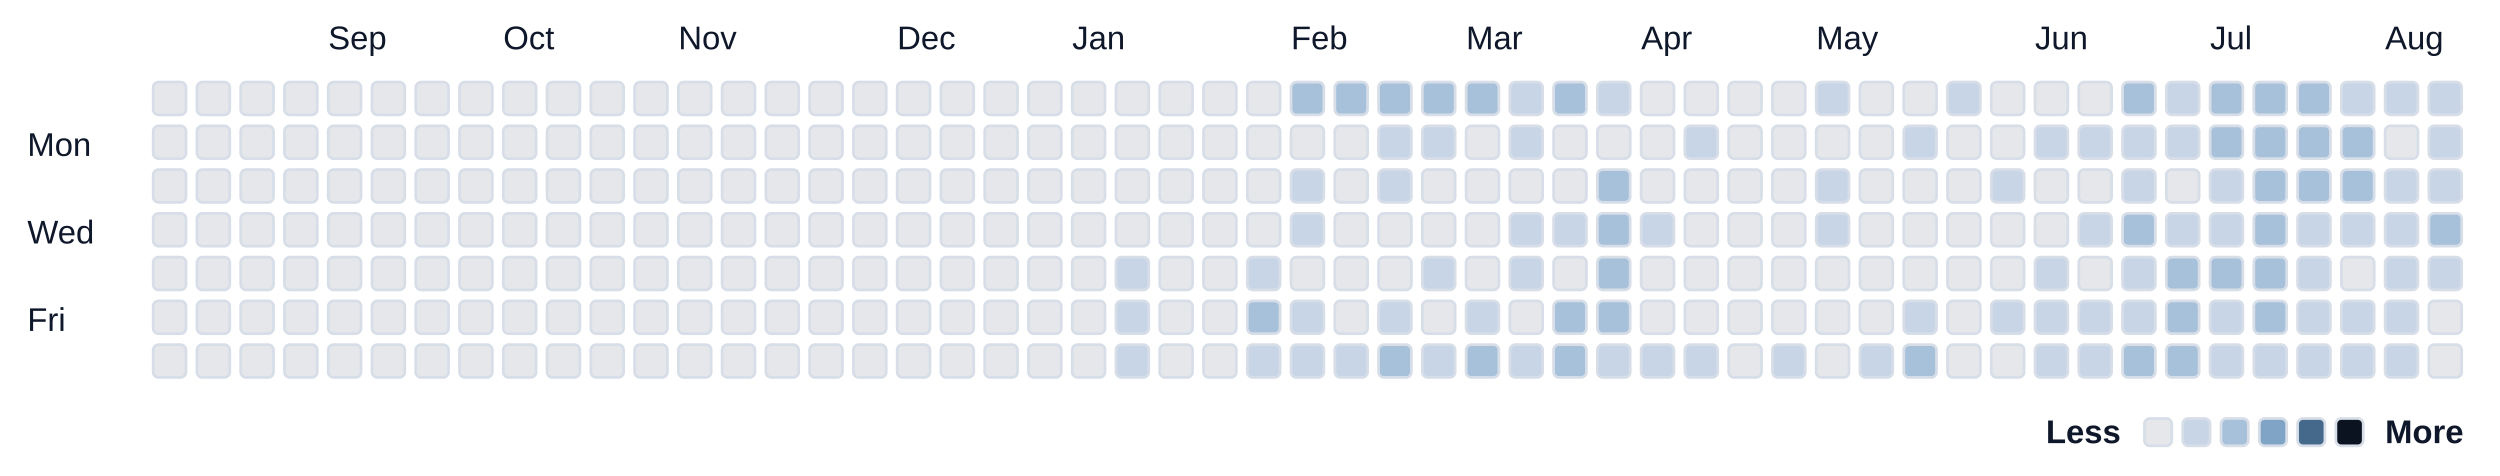
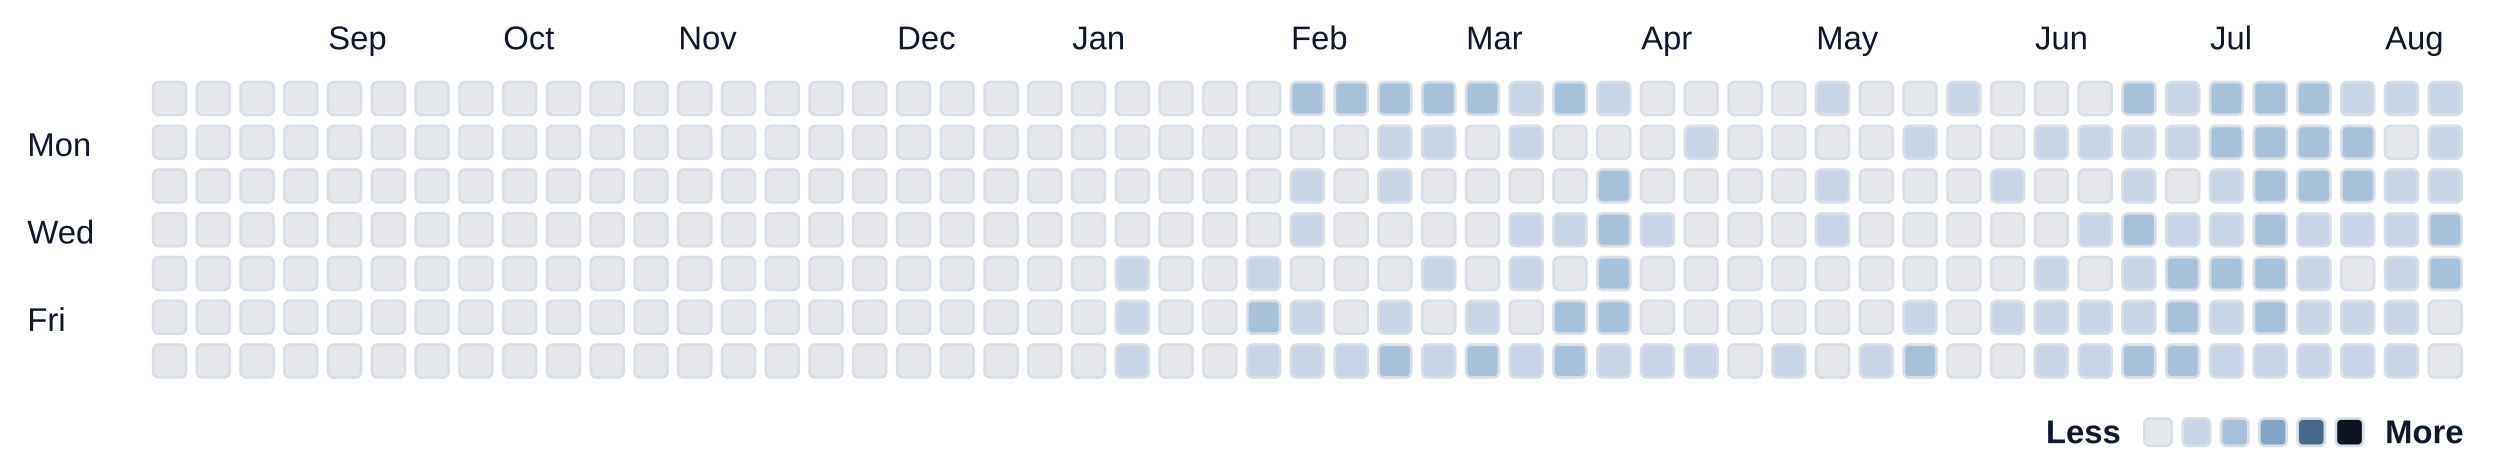
<svg xmlns="http://www.w3.org/2000/svg" baseProfile="tiny" height="174" version="1.2" width="914">
  <defs />
  <text fill="#0F172A" font-family="Segoe UI, Arial, sans-serif" font-size="12px" x="120" y="18">Sep</text>
  <text fill="#0F172A" font-family="Segoe UI, Arial, sans-serif" font-size="12px" x="184" y="18">Oct</text>
  <text fill="#0F172A" font-family="Segoe UI, Arial, sans-serif" font-size="12px" x="248" y="18">Nov</text>
  <text fill="#0F172A" font-family="Segoe UI, Arial, sans-serif" font-size="12px" x="328" y="18">Dec</text>
  <text fill="#0F172A" font-family="Segoe UI, Arial, sans-serif" font-size="12px" x="392" y="18">Jan</text>
  <text fill="#0F172A" font-family="Segoe UI, Arial, sans-serif" font-size="12px" x="472" y="18">Feb</text>
  <text fill="#0F172A" font-family="Segoe UI, Arial, sans-serif" font-size="12px" x="536" y="18">Mar</text>
  <text fill="#0F172A" font-family="Segoe UI, Arial, sans-serif" font-size="12px" x="600" y="18">Apr</text>
  <text fill="#0F172A" font-family="Segoe UI, Arial, sans-serif" font-size="12px" x="664" y="18">May</text>
  <text fill="#0F172A" font-family="Segoe UI, Arial, sans-serif" font-size="12px" x="744" y="18">Jun</text>
  <text fill="#0F172A" font-family="Segoe UI, Arial, sans-serif" font-size="12px" x="808" y="18">Jul</text>
  <text fill="#0F172A" font-family="Segoe UI, Arial, sans-serif" font-size="12px" x="872" y="18">Aug</text>
  <text fill="#0F172A" font-family="Segoe UI, Arial, sans-serif" font-size="12px" x="10" y="57">Mon</text>
  <text fill="#0F172A" font-family="Segoe UI, Arial, sans-serif" font-size="12px" x="10" y="89">Wed</text>
  <text fill="#0F172A" font-family="Segoe UI, Arial, sans-serif" font-size="12px" x="10" y="121">Fri</text>
  <rect fill="#E5E7EB" height="12" rx="2" ry="2" stroke="#D7DEE8" stroke-width="1" width="12" x="56" y="30" />
  <rect fill="#E5E7EB" height="12" rx="2" ry="2" stroke="#D7DEE8" stroke-width="1" width="12" x="56" y="46" />
  <rect fill="#E5E7EB" height="12" rx="2" ry="2" stroke="#D7DEE8" stroke-width="1" width="12" x="56" y="62" />
  <rect fill="#E5E7EB" height="12" rx="2" ry="2" stroke="#D7DEE8" stroke-width="1" width="12" x="56" y="78" />
  <rect fill="#E5E7EB" height="12" rx="2" ry="2" stroke="#D7DEE8" stroke-width="1" width="12" x="56" y="94" />
  <rect fill="#E5E7EB" height="12" rx="2" ry="2" stroke="#D7DEE8" stroke-width="1" width="12" x="56" y="110" />
  <rect fill="#E5E7EB" height="12" rx="2" ry="2" stroke="#D7DEE8" stroke-width="1" width="12" x="56" y="126" />
  <rect fill="#E5E7EB" height="12" rx="2" ry="2" stroke="#D7DEE8" stroke-width="1" width="12" x="72" y="30" />
  <rect fill="#E5E7EB" height="12" rx="2" ry="2" stroke="#D7DEE8" stroke-width="1" width="12" x="72" y="46" />
  <rect fill="#E5E7EB" height="12" rx="2" ry="2" stroke="#D7DEE8" stroke-width="1" width="12" x="72" y="62" />
  <rect fill="#E5E7EB" height="12" rx="2" ry="2" stroke="#D7DEE8" stroke-width="1" width="12" x="72" y="78" />
  <rect fill="#E5E7EB" height="12" rx="2" ry="2" stroke="#D7DEE8" stroke-width="1" width="12" x="72" y="94" />
  <rect fill="#E5E7EB" height="12" rx="2" ry="2" stroke="#D7DEE8" stroke-width="1" width="12" x="72" y="110" />
  <rect fill="#E5E7EB" height="12" rx="2" ry="2" stroke="#D7DEE8" stroke-width="1" width="12" x="72" y="126" />
  <rect fill="#E5E7EB" height="12" rx="2" ry="2" stroke="#D7DEE8" stroke-width="1" width="12" x="88" y="30" />
  <rect fill="#E5E7EB" height="12" rx="2" ry="2" stroke="#D7DEE8" stroke-width="1" width="12" x="88" y="46" />
  <rect fill="#E5E7EB" height="12" rx="2" ry="2" stroke="#D7DEE8" stroke-width="1" width="12" x="88" y="62" />
  <rect fill="#E5E7EB" height="12" rx="2" ry="2" stroke="#D7DEE8" stroke-width="1" width="12" x="88" y="78" />
  <rect fill="#E5E7EB" height="12" rx="2" ry="2" stroke="#D7DEE8" stroke-width="1" width="12" x="88" y="94" />
  <rect fill="#E5E7EB" height="12" rx="2" ry="2" stroke="#D7DEE8" stroke-width="1" width="12" x="88" y="110" />
  <rect fill="#E5E7EB" height="12" rx="2" ry="2" stroke="#D7DEE8" stroke-width="1" width="12" x="88" y="126" />
  <rect fill="#E5E7EB" height="12" rx="2" ry="2" stroke="#D7DEE8" stroke-width="1" width="12" x="104" y="30" />
  <rect fill="#E5E7EB" height="12" rx="2" ry="2" stroke="#D7DEE8" stroke-width="1" width="12" x="104" y="46" />
  <rect fill="#E5E7EB" height="12" rx="2" ry="2" stroke="#D7DEE8" stroke-width="1" width="12" x="104" y="62" />
  <rect fill="#E5E7EB" height="12" rx="2" ry="2" stroke="#D7DEE8" stroke-width="1" width="12" x="104" y="78" />
  <rect fill="#E5E7EB" height="12" rx="2" ry="2" stroke="#D7DEE8" stroke-width="1" width="12" x="104" y="94" />
  <rect fill="#E5E7EB" height="12" rx="2" ry="2" stroke="#D7DEE8" stroke-width="1" width="12" x="104" y="110" />
  <rect fill="#E5E7EB" height="12" rx="2" ry="2" stroke="#D7DEE8" stroke-width="1" width="12" x="104" y="126" />
  <rect fill="#E5E7EB" height="12" rx="2" ry="2" stroke="#D7DEE8" stroke-width="1" width="12" x="120" y="30" />
  <rect fill="#E5E7EB" height="12" rx="2" ry="2" stroke="#D7DEE8" stroke-width="1" width="12" x="120" y="46" />
  <rect fill="#E5E7EB" height="12" rx="2" ry="2" stroke="#D7DEE8" stroke-width="1" width="12" x="120" y="62" />
  <rect fill="#E5E7EB" height="12" rx="2" ry="2" stroke="#D7DEE8" stroke-width="1" width="12" x="120" y="78" />
  <rect fill="#E5E7EB" height="12" rx="2" ry="2" stroke="#D7DEE8" stroke-width="1" width="12" x="120" y="94" />
  <rect fill="#E5E7EB" height="12" rx="2" ry="2" stroke="#D7DEE8" stroke-width="1" width="12" x="120" y="110" />
  <rect fill="#E5E7EB" height="12" rx="2" ry="2" stroke="#D7DEE8" stroke-width="1" width="12" x="120" y="126" />
  <rect fill="#E5E7EB" height="12" rx="2" ry="2" stroke="#D7DEE8" stroke-width="1" width="12" x="136" y="30" />
  <rect fill="#E5E7EB" height="12" rx="2" ry="2" stroke="#D7DEE8" stroke-width="1" width="12" x="136" y="46" />
  <rect fill="#E5E7EB" height="12" rx="2" ry="2" stroke="#D7DEE8" stroke-width="1" width="12" x="136" y="62" />
  <rect fill="#E5E7EB" height="12" rx="2" ry="2" stroke="#D7DEE8" stroke-width="1" width="12" x="136" y="78" />
  <rect fill="#E5E7EB" height="12" rx="2" ry="2" stroke="#D7DEE8" stroke-width="1" width="12" x="136" y="94" />
  <rect fill="#E5E7EB" height="12" rx="2" ry="2" stroke="#D7DEE8" stroke-width="1" width="12" x="136" y="110" />
  <rect fill="#E5E7EB" height="12" rx="2" ry="2" stroke="#D7DEE8" stroke-width="1" width="12" x="136" y="126" />
  <rect fill="#E5E7EB" height="12" rx="2" ry="2" stroke="#D7DEE8" stroke-width="1" width="12" x="152" y="30" />
  <rect fill="#E5E7EB" height="12" rx="2" ry="2" stroke="#D7DEE8" stroke-width="1" width="12" x="152" y="46" />
  <rect fill="#E5E7EB" height="12" rx="2" ry="2" stroke="#D7DEE8" stroke-width="1" width="12" x="152" y="62" />
  <rect fill="#E5E7EB" height="12" rx="2" ry="2" stroke="#D7DEE8" stroke-width="1" width="12" x="152" y="78" />
  <rect fill="#E5E7EB" height="12" rx="2" ry="2" stroke="#D7DEE8" stroke-width="1" width="12" x="152" y="94" />
  <rect fill="#E5E7EB" height="12" rx="2" ry="2" stroke="#D7DEE8" stroke-width="1" width="12" x="152" y="110" />
  <rect fill="#E5E7EB" height="12" rx="2" ry="2" stroke="#D7DEE8" stroke-width="1" width="12" x="152" y="126" />
  <rect fill="#E5E7EB" height="12" rx="2" ry="2" stroke="#D7DEE8" stroke-width="1" width="12" x="168" y="30" />
  <rect fill="#E5E7EB" height="12" rx="2" ry="2" stroke="#D7DEE8" stroke-width="1" width="12" x="168" y="46" />
  <rect fill="#E5E7EB" height="12" rx="2" ry="2" stroke="#D7DEE8" stroke-width="1" width="12" x="168" y="62" />
  <rect fill="#E5E7EB" height="12" rx="2" ry="2" stroke="#D7DEE8" stroke-width="1" width="12" x="168" y="78" />
  <rect fill="#E5E7EB" height="12" rx="2" ry="2" stroke="#D7DEE8" stroke-width="1" width="12" x="168" y="94" />
  <rect fill="#E5E7EB" height="12" rx="2" ry="2" stroke="#D7DEE8" stroke-width="1" width="12" x="168" y="110" />
  <rect fill="#E5E7EB" height="12" rx="2" ry="2" stroke="#D7DEE8" stroke-width="1" width="12" x="168" y="126" />
  <rect fill="#E5E7EB" height="12" rx="2" ry="2" stroke="#D7DEE8" stroke-width="1" width="12" x="184" y="30" />
  <rect fill="#E5E7EB" height="12" rx="2" ry="2" stroke="#D7DEE8" stroke-width="1" width="12" x="184" y="46" />
  <rect fill="#E5E7EB" height="12" rx="2" ry="2" stroke="#D7DEE8" stroke-width="1" width="12" x="184" y="62" />
  <rect fill="#E5E7EB" height="12" rx="2" ry="2" stroke="#D7DEE8" stroke-width="1" width="12" x="184" y="78" />
  <rect fill="#E5E7EB" height="12" rx="2" ry="2" stroke="#D7DEE8" stroke-width="1" width="12" x="184" y="94" />
  <rect fill="#E5E7EB" height="12" rx="2" ry="2" stroke="#D7DEE8" stroke-width="1" width="12" x="184" y="110" />
  <rect fill="#E5E7EB" height="12" rx="2" ry="2" stroke="#D7DEE8" stroke-width="1" width="12" x="184" y="126" />
  <rect fill="#E5E7EB" height="12" rx="2" ry="2" stroke="#D7DEE8" stroke-width="1" width="12" x="200" y="30" />
  <rect fill="#E5E7EB" height="12" rx="2" ry="2" stroke="#D7DEE8" stroke-width="1" width="12" x="200" y="46" />
  <rect fill="#E5E7EB" height="12" rx="2" ry="2" stroke="#D7DEE8" stroke-width="1" width="12" x="200" y="62" />
  <rect fill="#E5E7EB" height="12" rx="2" ry="2" stroke="#D7DEE8" stroke-width="1" width="12" x="200" y="78" />
  <rect fill="#E5E7EB" height="12" rx="2" ry="2" stroke="#D7DEE8" stroke-width="1" width="12" x="200" y="94" />
  <rect fill="#E5E7EB" height="12" rx="2" ry="2" stroke="#D7DEE8" stroke-width="1" width="12" x="200" y="110" />
  <rect fill="#E5E7EB" height="12" rx="2" ry="2" stroke="#D7DEE8" stroke-width="1" width="12" x="200" y="126" />
  <rect fill="#E5E7EB" height="12" rx="2" ry="2" stroke="#D7DEE8" stroke-width="1" width="12" x="216" y="30" />
  <rect fill="#E5E7EB" height="12" rx="2" ry="2" stroke="#D7DEE8" stroke-width="1" width="12" x="216" y="46" />
  <rect fill="#E5E7EB" height="12" rx="2" ry="2" stroke="#D7DEE8" stroke-width="1" width="12" x="216" y="62" />
  <rect fill="#E5E7EB" height="12" rx="2" ry="2" stroke="#D7DEE8" stroke-width="1" width="12" x="216" y="78" />
  <rect fill="#E5E7EB" height="12" rx="2" ry="2" stroke="#D7DEE8" stroke-width="1" width="12" x="216" y="94" />
  <rect fill="#E5E7EB" height="12" rx="2" ry="2" stroke="#D7DEE8" stroke-width="1" width="12" x="216" y="110" />
  <rect fill="#E5E7EB" height="12" rx="2" ry="2" stroke="#D7DEE8" stroke-width="1" width="12" x="216" y="126" />
  <rect fill="#E5E7EB" height="12" rx="2" ry="2" stroke="#D7DEE8" stroke-width="1" width="12" x="232" y="30" />
  <rect fill="#E5E7EB" height="12" rx="2" ry="2" stroke="#D7DEE8" stroke-width="1" width="12" x="232" y="46" />
  <rect fill="#E5E7EB" height="12" rx="2" ry="2" stroke="#D7DEE8" stroke-width="1" width="12" x="232" y="62" />
  <rect fill="#E5E7EB" height="12" rx="2" ry="2" stroke="#D7DEE8" stroke-width="1" width="12" x="232" y="78" />
  <rect fill="#E5E7EB" height="12" rx="2" ry="2" stroke="#D7DEE8" stroke-width="1" width="12" x="232" y="94" />
  <rect fill="#E5E7EB" height="12" rx="2" ry="2" stroke="#D7DEE8" stroke-width="1" width="12" x="232" y="110" />
  <rect fill="#E5E7EB" height="12" rx="2" ry="2" stroke="#D7DEE8" stroke-width="1" width="12" x="232" y="126" />
  <rect fill="#E5E7EB" height="12" rx="2" ry="2" stroke="#D7DEE8" stroke-width="1" width="12" x="248" y="30" />
  <rect fill="#E5E7EB" height="12" rx="2" ry="2" stroke="#D7DEE8" stroke-width="1" width="12" x="248" y="46" />
  <rect fill="#E5E7EB" height="12" rx="2" ry="2" stroke="#D7DEE8" stroke-width="1" width="12" x="248" y="62" />
  <rect fill="#E5E7EB" height="12" rx="2" ry="2" stroke="#D7DEE8" stroke-width="1" width="12" x="248" y="78" />
  <rect fill="#E5E7EB" height="12" rx="2" ry="2" stroke="#D7DEE8" stroke-width="1" width="12" x="248" y="94" />
  <rect fill="#E5E7EB" height="12" rx="2" ry="2" stroke="#D7DEE8" stroke-width="1" width="12" x="248" y="110" />
  <rect fill="#E5E7EB" height="12" rx="2" ry="2" stroke="#D7DEE8" stroke-width="1" width="12" x="248" y="126" />
  <rect fill="#E5E7EB" height="12" rx="2" ry="2" stroke="#D7DEE8" stroke-width="1" width="12" x="264" y="30" />
  <rect fill="#E5E7EB" height="12" rx="2" ry="2" stroke="#D7DEE8" stroke-width="1" width="12" x="264" y="46" />
  <rect fill="#E5E7EB" height="12" rx="2" ry="2" stroke="#D7DEE8" stroke-width="1" width="12" x="264" y="62" />
  <rect fill="#E5E7EB" height="12" rx="2" ry="2" stroke="#D7DEE8" stroke-width="1" width="12" x="264" y="78" />
  <rect fill="#E5E7EB" height="12" rx="2" ry="2" stroke="#D7DEE8" stroke-width="1" width="12" x="264" y="94" />
  <rect fill="#E5E7EB" height="12" rx="2" ry="2" stroke="#D7DEE8" stroke-width="1" width="12" x="264" y="110" />
  <rect fill="#E5E7EB" height="12" rx="2" ry="2" stroke="#D7DEE8" stroke-width="1" width="12" x="264" y="126" />
  <rect fill="#E5E7EB" height="12" rx="2" ry="2" stroke="#D7DEE8" stroke-width="1" width="12" x="280" y="30" />
  <rect fill="#E5E7EB" height="12" rx="2" ry="2" stroke="#D7DEE8" stroke-width="1" width="12" x="280" y="46" />
  <rect fill="#E5E7EB" height="12" rx="2" ry="2" stroke="#D7DEE8" stroke-width="1" width="12" x="280" y="62" />
  <rect fill="#E5E7EB" height="12" rx="2" ry="2" stroke="#D7DEE8" stroke-width="1" width="12" x="280" y="78" />
  <rect fill="#E5E7EB" height="12" rx="2" ry="2" stroke="#D7DEE8" stroke-width="1" width="12" x="280" y="94" />
  <rect fill="#E5E7EB" height="12" rx="2" ry="2" stroke="#D7DEE8" stroke-width="1" width="12" x="280" y="110" />
  <rect fill="#E5E7EB" height="12" rx="2" ry="2" stroke="#D7DEE8" stroke-width="1" width="12" x="280" y="126" />
  <rect fill="#E5E7EB" height="12" rx="2" ry="2" stroke="#D7DEE8" stroke-width="1" width="12" x="296" y="30" />
  <rect fill="#E5E7EB" height="12" rx="2" ry="2" stroke="#D7DEE8" stroke-width="1" width="12" x="296" y="46" />
  <rect fill="#E5E7EB" height="12" rx="2" ry="2" stroke="#D7DEE8" stroke-width="1" width="12" x="296" y="62" />
  <rect fill="#E5E7EB" height="12" rx="2" ry="2" stroke="#D7DEE8" stroke-width="1" width="12" x="296" y="78" />
  <rect fill="#E5E7EB" height="12" rx="2" ry="2" stroke="#D7DEE8" stroke-width="1" width="12" x="296" y="94" />
  <rect fill="#E5E7EB" height="12" rx="2" ry="2" stroke="#D7DEE8" stroke-width="1" width="12" x="296" y="110" />
  <rect fill="#E5E7EB" height="12" rx="2" ry="2" stroke="#D7DEE8" stroke-width="1" width="12" x="296" y="126" />
  <rect fill="#E5E7EB" height="12" rx="2" ry="2" stroke="#D7DEE8" stroke-width="1" width="12" x="312" y="30" />
  <rect fill="#E5E7EB" height="12" rx="2" ry="2" stroke="#D7DEE8" stroke-width="1" width="12" x="312" y="46" />
  <rect fill="#E5E7EB" height="12" rx="2" ry="2" stroke="#D7DEE8" stroke-width="1" width="12" x="312" y="62" />
  <rect fill="#E5E7EB" height="12" rx="2" ry="2" stroke="#D7DEE8" stroke-width="1" width="12" x="312" y="78" />
  <rect fill="#E5E7EB" height="12" rx="2" ry="2" stroke="#D7DEE8" stroke-width="1" width="12" x="312" y="94" />
  <rect fill="#E5E7EB" height="12" rx="2" ry="2" stroke="#D7DEE8" stroke-width="1" width="12" x="312" y="110" />
  <rect fill="#E5E7EB" height="12" rx="2" ry="2" stroke="#D7DEE8" stroke-width="1" width="12" x="312" y="126" />
  <rect fill="#E5E7EB" height="12" rx="2" ry="2" stroke="#D7DEE8" stroke-width="1" width="12" x="328" y="30" />
  <rect fill="#E5E7EB" height="12" rx="2" ry="2" stroke="#D7DEE8" stroke-width="1" width="12" x="328" y="46" />
  <rect fill="#E5E7EB" height="12" rx="2" ry="2" stroke="#D7DEE8" stroke-width="1" width="12" x="328" y="62" />
  <rect fill="#E5E7EB" height="12" rx="2" ry="2" stroke="#D7DEE8" stroke-width="1" width="12" x="328" y="78" />
  <rect fill="#E5E7EB" height="12" rx="2" ry="2" stroke="#D7DEE8" stroke-width="1" width="12" x="328" y="94" />
  <rect fill="#E5E7EB" height="12" rx="2" ry="2" stroke="#D7DEE8" stroke-width="1" width="12" x="328" y="110" />
  <rect fill="#E5E7EB" height="12" rx="2" ry="2" stroke="#D7DEE8" stroke-width="1" width="12" x="328" y="126" />
  <rect fill="#E5E7EB" height="12" rx="2" ry="2" stroke="#D7DEE8" stroke-width="1" width="12" x="344" y="30" />
  <rect fill="#E5E7EB" height="12" rx="2" ry="2" stroke="#D7DEE8" stroke-width="1" width="12" x="344" y="46" />
  <rect fill="#E5E7EB" height="12" rx="2" ry="2" stroke="#D7DEE8" stroke-width="1" width="12" x="344" y="62" />
  <rect fill="#E5E7EB" height="12" rx="2" ry="2" stroke="#D7DEE8" stroke-width="1" width="12" x="344" y="78" />
  <rect fill="#E5E7EB" height="12" rx="2" ry="2" stroke="#D7DEE8" stroke-width="1" width="12" x="344" y="94" />
  <rect fill="#E5E7EB" height="12" rx="2" ry="2" stroke="#D7DEE8" stroke-width="1" width="12" x="344" y="110" />
  <rect fill="#E5E7EB" height="12" rx="2" ry="2" stroke="#D7DEE8" stroke-width="1" width="12" x="344" y="126" />
  <rect fill="#E5E7EB" height="12" rx="2" ry="2" stroke="#D7DEE8" stroke-width="1" width="12" x="360" y="30" />
  <rect fill="#E5E7EB" height="12" rx="2" ry="2" stroke="#D7DEE8" stroke-width="1" width="12" x="360" y="46" />
  <rect fill="#E5E7EB" height="12" rx="2" ry="2" stroke="#D7DEE8" stroke-width="1" width="12" x="360" y="62" />
  <rect fill="#E5E7EB" height="12" rx="2" ry="2" stroke="#D7DEE8" stroke-width="1" width="12" x="360" y="78" />
  <rect fill="#E5E7EB" height="12" rx="2" ry="2" stroke="#D7DEE8" stroke-width="1" width="12" x="360" y="94" />
  <rect fill="#E5E7EB" height="12" rx="2" ry="2" stroke="#D7DEE8" stroke-width="1" width="12" x="360" y="110" />
  <rect fill="#E5E7EB" height="12" rx="2" ry="2" stroke="#D7DEE8" stroke-width="1" width="12" x="360" y="126" />
  <rect fill="#E5E7EB" height="12" rx="2" ry="2" stroke="#D7DEE8" stroke-width="1" width="12" x="376" y="30" />
  <rect fill="#E5E7EB" height="12" rx="2" ry="2" stroke="#D7DEE8" stroke-width="1" width="12" x="376" y="46" />
  <rect fill="#E5E7EB" height="12" rx="2" ry="2" stroke="#D7DEE8" stroke-width="1" width="12" x="376" y="62" />
  <rect fill="#E5E7EB" height="12" rx="2" ry="2" stroke="#D7DEE8" stroke-width="1" width="12" x="376" y="78" />
  <rect fill="#E5E7EB" height="12" rx="2" ry="2" stroke="#D7DEE8" stroke-width="1" width="12" x="376" y="94" />
  <rect fill="#E5E7EB" height="12" rx="2" ry="2" stroke="#D7DEE8" stroke-width="1" width="12" x="376" y="110" />
  <rect fill="#E5E7EB" height="12" rx="2" ry="2" stroke="#D7DEE8" stroke-width="1" width="12" x="376" y="126" />
  <rect fill="#E5E7EB" height="12" rx="2" ry="2" stroke="#D7DEE8" stroke-width="1" width="12" x="392" y="30" />
  <rect fill="#E5E7EB" height="12" rx="2" ry="2" stroke="#D7DEE8" stroke-width="1" width="12" x="392" y="46" />
  <rect fill="#E5E7EB" height="12" rx="2" ry="2" stroke="#D7DEE8" stroke-width="1" width="12" x="392" y="62" />
  <rect fill="#E5E7EB" height="12" rx="2" ry="2" stroke="#D7DEE8" stroke-width="1" width="12" x="392" y="78" />
  <rect fill="#E5E7EB" height="12" rx="2" ry="2" stroke="#D7DEE8" stroke-width="1" width="12" x="392" y="94" />
  <rect fill="#E5E7EB" height="12" rx="2" ry="2" stroke="#D7DEE8" stroke-width="1" width="12" x="392" y="110" />
  <rect fill="#E5E7EB" height="12" rx="2" ry="2" stroke="#D7DEE8" stroke-width="1" width="12" x="392" y="126" />
  <rect fill="#E5E7EB" height="12" rx="2" ry="2" stroke="#D7DEE8" stroke-width="1" width="12" x="408" y="30" />
  <rect fill="#E5E7EB" height="12" rx="2" ry="2" stroke="#D7DEE8" stroke-width="1" width="12" x="408" y="46" />
  <rect fill="#E5E7EB" height="12" rx="2" ry="2" stroke="#D7DEE8" stroke-width="1" width="12" x="408" y="62" />
  <rect fill="#E5E7EB" height="12" rx="2" ry="2" stroke="#D7DEE8" stroke-width="1" width="12" x="408" y="78" />
  <rect fill="#C8D5E6" height="12" rx="2" ry="2" stroke="#D7DEE8" stroke-width="1" width="12" x="408" y="94" />
  <rect fill="#C8D5E6" height="12" rx="2" ry="2" stroke="#D7DEE8" stroke-width="1" width="12" x="408" y="110" />
  <rect fill="#C8D5E6" height="12" rx="2" ry="2" stroke="#D7DEE8" stroke-width="1" width="12" x="408" y="126" />
  <rect fill="#E5E7EB" height="12" rx="2" ry="2" stroke="#D7DEE8" stroke-width="1" width="12" x="424" y="30" />
  <rect fill="#E5E7EB" height="12" rx="2" ry="2" stroke="#D7DEE8" stroke-width="1" width="12" x="424" y="46" />
  <rect fill="#E5E7EB" height="12" rx="2" ry="2" stroke="#D7DEE8" stroke-width="1" width="12" x="424" y="62" />
  <rect fill="#E5E7EB" height="12" rx="2" ry="2" stroke="#D7DEE8" stroke-width="1" width="12" x="424" y="78" />
  <rect fill="#E5E7EB" height="12" rx="2" ry="2" stroke="#D7DEE8" stroke-width="1" width="12" x="424" y="94" />
  <rect fill="#E5E7EB" height="12" rx="2" ry="2" stroke="#D7DEE8" stroke-width="1" width="12" x="424" y="110" />
  <rect fill="#E5E7EB" height="12" rx="2" ry="2" stroke="#D7DEE8" stroke-width="1" width="12" x="424" y="126" />
  <rect fill="#E5E7EB" height="12" rx="2" ry="2" stroke="#D7DEE8" stroke-width="1" width="12" x="440" y="30" />
  <rect fill="#E5E7EB" height="12" rx="2" ry="2" stroke="#D7DEE8" stroke-width="1" width="12" x="440" y="46" />
  <rect fill="#E5E7EB" height="12" rx="2" ry="2" stroke="#D7DEE8" stroke-width="1" width="12" x="440" y="62" />
  <rect fill="#E5E7EB" height="12" rx="2" ry="2" stroke="#D7DEE8" stroke-width="1" width="12" x="440" y="78" />
  <rect fill="#E5E7EB" height="12" rx="2" ry="2" stroke="#D7DEE8" stroke-width="1" width="12" x="440" y="94" />
  <rect fill="#E5E7EB" height="12" rx="2" ry="2" stroke="#D7DEE8" stroke-width="1" width="12" x="440" y="110" />
  <rect fill="#E5E7EB" height="12" rx="2" ry="2" stroke="#D7DEE8" stroke-width="1" width="12" x="440" y="126" />
  <rect fill="#E5E7EB" height="12" rx="2" ry="2" stroke="#D7DEE8" stroke-width="1" width="12" x="456" y="30" />
  <rect fill="#E5E7EB" height="12" rx="2" ry="2" stroke="#D7DEE8" stroke-width="1" width="12" x="456" y="46" />
  <rect fill="#E5E7EB" height="12" rx="2" ry="2" stroke="#D7DEE8" stroke-width="1" width="12" x="456" y="62" />
  <rect fill="#E5E7EB" height="12" rx="2" ry="2" stroke="#D7DEE8" stroke-width="1" width="12" x="456" y="78" />
  <rect fill="#C8D5E6" height="12" rx="2" ry="2" stroke="#D7DEE8" stroke-width="1" width="12" x="456" y="94" />
  <rect fill="#A8C1DA" height="12" rx="2" ry="2" stroke="#D7DEE8" stroke-width="1" width="12" x="456" y="110" />
  <rect fill="#C8D5E6" height="12" rx="2" ry="2" stroke="#D7DEE8" stroke-width="1" width="12" x="456" y="126" />
  <rect fill="#A8C1DA" height="12" rx="2" ry="2" stroke="#D7DEE8" stroke-width="1" width="12" x="472" y="30" />
  <rect fill="#E5E7EB" height="12" rx="2" ry="2" stroke="#D7DEE8" stroke-width="1" width="12" x="472" y="46" />
  <rect fill="#C8D5E6" height="12" rx="2" ry="2" stroke="#D7DEE8" stroke-width="1" width="12" x="472" y="62" />
  <rect fill="#C8D5E6" height="12" rx="2" ry="2" stroke="#D7DEE8" stroke-width="1" width="12" x="472" y="78" />
  <rect fill="#E5E7EB" height="12" rx="2" ry="2" stroke="#D7DEE8" stroke-width="1" width="12" x="472" y="94" />
  <rect fill="#C8D5E6" height="12" rx="2" ry="2" stroke="#D7DEE8" stroke-width="1" width="12" x="472" y="110" />
  <rect fill="#C8D5E6" height="12" rx="2" ry="2" stroke="#D7DEE8" stroke-width="1" width="12" x="472" y="126" />
  <rect fill="#A8C1DA" height="12" rx="2" ry="2" stroke="#D7DEE8" stroke-width="1" width="12" x="488" y="30" />
  <rect fill="#E5E7EB" height="12" rx="2" ry="2" stroke="#D7DEE8" stroke-width="1" width="12" x="488" y="46" />
  <rect fill="#E5E7EB" height="12" rx="2" ry="2" stroke="#D7DEE8" stroke-width="1" width="12" x="488" y="62" />
  <rect fill="#E5E7EB" height="12" rx="2" ry="2" stroke="#D7DEE8" stroke-width="1" width="12" x="488" y="78" />
  <rect fill="#E5E7EB" height="12" rx="2" ry="2" stroke="#D7DEE8" stroke-width="1" width="12" x="488" y="94" />
  <rect fill="#E5E7EB" height="12" rx="2" ry="2" stroke="#D7DEE8" stroke-width="1" width="12" x="488" y="110" />
  <rect fill="#C8D5E6" height="12" rx="2" ry="2" stroke="#D7DEE8" stroke-width="1" width="12" x="488" y="126" />
  <rect fill="#A8C1DA" height="12" rx="2" ry="2" stroke="#D7DEE8" stroke-width="1" width="12" x="504" y="30" />
  <rect fill="#C8D5E6" height="12" rx="2" ry="2" stroke="#D7DEE8" stroke-width="1" width="12" x="504" y="46" />
  <rect fill="#C8D5E6" height="12" rx="2" ry="2" stroke="#D7DEE8" stroke-width="1" width="12" x="504" y="62" />
  <rect fill="#E5E7EB" height="12" rx="2" ry="2" stroke="#D7DEE8" stroke-width="1" width="12" x="504" y="78" />
  <rect fill="#E5E7EB" height="12" rx="2" ry="2" stroke="#D7DEE8" stroke-width="1" width="12" x="504" y="94" />
  <rect fill="#C8D5E6" height="12" rx="2" ry="2" stroke="#D7DEE8" stroke-width="1" width="12" x="504" y="110" />
  <rect fill="#A8C1DA" height="12" rx="2" ry="2" stroke="#D7DEE8" stroke-width="1" width="12" x="504" y="126" />
  <rect fill="#A8C1DA" height="12" rx="2" ry="2" stroke="#D7DEE8" stroke-width="1" width="12" x="520" y="30" />
  <rect fill="#C8D5E6" height="12" rx="2" ry="2" stroke="#D7DEE8" stroke-width="1" width="12" x="520" y="46" />
  <rect fill="#E5E7EB" height="12" rx="2" ry="2" stroke="#D7DEE8" stroke-width="1" width="12" x="520" y="62" />
  <rect fill="#E5E7EB" height="12" rx="2" ry="2" stroke="#D7DEE8" stroke-width="1" width="12" x="520" y="78" />
  <rect fill="#C8D5E6" height="12" rx="2" ry="2" stroke="#D7DEE8" stroke-width="1" width="12" x="520" y="94" />
  <rect fill="#E5E7EB" height="12" rx="2" ry="2" stroke="#D7DEE8" stroke-width="1" width="12" x="520" y="110" />
  <rect fill="#C8D5E6" height="12" rx="2" ry="2" stroke="#D7DEE8" stroke-width="1" width="12" x="520" y="126" />
  <rect fill="#A8C1DA" height="12" rx="2" ry="2" stroke="#D7DEE8" stroke-width="1" width="12" x="536" y="30" />
  <rect fill="#E5E7EB" height="12" rx="2" ry="2" stroke="#D7DEE8" stroke-width="1" width="12" x="536" y="46" />
  <rect fill="#E5E7EB" height="12" rx="2" ry="2" stroke="#D7DEE8" stroke-width="1" width="12" x="536" y="62" />
  <rect fill="#E5E7EB" height="12" rx="2" ry="2" stroke="#D7DEE8" stroke-width="1" width="12" x="536" y="78" />
  <rect fill="#E5E7EB" height="12" rx="2" ry="2" stroke="#D7DEE8" stroke-width="1" width="12" x="536" y="94" />
  <rect fill="#C8D5E6" height="12" rx="2" ry="2" stroke="#D7DEE8" stroke-width="1" width="12" x="536" y="110" />
  <rect fill="#A8C1DA" height="12" rx="2" ry="2" stroke="#D7DEE8" stroke-width="1" width="12" x="536" y="126" />
  <rect fill="#C8D5E6" height="12" rx="2" ry="2" stroke="#D7DEE8" stroke-width="1" width="12" x="552" y="30" />
  <rect fill="#C8D5E6" height="12" rx="2" ry="2" stroke="#D7DEE8" stroke-width="1" width="12" x="552" y="46" />
  <rect fill="#E5E7EB" height="12" rx="2" ry="2" stroke="#D7DEE8" stroke-width="1" width="12" x="552" y="62" />
  <rect fill="#C8D5E6" height="12" rx="2" ry="2" stroke="#D7DEE8" stroke-width="1" width="12" x="552" y="78" />
  <rect fill="#C8D5E6" height="12" rx="2" ry="2" stroke="#D7DEE8" stroke-width="1" width="12" x="552" y="94" />
  <rect fill="#E5E7EB" height="12" rx="2" ry="2" stroke="#D7DEE8" stroke-width="1" width="12" x="552" y="110" />
  <rect fill="#C8D5E6" height="12" rx="2" ry="2" stroke="#D7DEE8" stroke-width="1" width="12" x="552" y="126" />
  <rect fill="#A8C1DA" height="12" rx="2" ry="2" stroke="#D7DEE8" stroke-width="1" width="12" x="568" y="30" />
  <rect fill="#E5E7EB" height="12" rx="2" ry="2" stroke="#D7DEE8" stroke-width="1" width="12" x="568" y="46" />
  <rect fill="#E5E7EB" height="12" rx="2" ry="2" stroke="#D7DEE8" stroke-width="1" width="12" x="568" y="62" />
  <rect fill="#C8D5E6" height="12" rx="2" ry="2" stroke="#D7DEE8" stroke-width="1" width="12" x="568" y="78" />
  <rect fill="#E5E7EB" height="12" rx="2" ry="2" stroke="#D7DEE8" stroke-width="1" width="12" x="568" y="94" />
  <rect fill="#A8C1DA" height="12" rx="2" ry="2" stroke="#D7DEE8" stroke-width="1" width="12" x="568" y="110" />
  <rect fill="#A8C1DA" height="12" rx="2" ry="2" stroke="#D7DEE8" stroke-width="1" width="12" x="568" y="126" />
  <rect fill="#C8D5E6" height="12" rx="2" ry="2" stroke="#D7DEE8" stroke-width="1" width="12" x="584" y="30" />
  <rect fill="#E5E7EB" height="12" rx="2" ry="2" stroke="#D7DEE8" stroke-width="1" width="12" x="584" y="46" />
  <rect fill="#A8C1DA" height="12" rx="2" ry="2" stroke="#D7DEE8" stroke-width="1" width="12" x="584" y="62" />
  <rect fill="#A8C1DA" height="12" rx="2" ry="2" stroke="#D7DEE8" stroke-width="1" width="12" x="584" y="78" />
  <rect fill="#A8C1DA" height="12" rx="2" ry="2" stroke="#D7DEE8" stroke-width="1" width="12" x="584" y="94" />
  <rect fill="#A8C1DA" height="12" rx="2" ry="2" stroke="#D7DEE8" stroke-width="1" width="12" x="584" y="110" />
  <rect fill="#C8D5E6" height="12" rx="2" ry="2" stroke="#D7DEE8" stroke-width="1" width="12" x="584" y="126" />
  <rect fill="#E5E7EB" height="12" rx="2" ry="2" stroke="#D7DEE8" stroke-width="1" width="12" x="600" y="30" />
  <rect fill="#E5E7EB" height="12" rx="2" ry="2" stroke="#D7DEE8" stroke-width="1" width="12" x="600" y="46" />
  <rect fill="#E5E7EB" height="12" rx="2" ry="2" stroke="#D7DEE8" stroke-width="1" width="12" x="600" y="62" />
  <rect fill="#C8D5E6" height="12" rx="2" ry="2" stroke="#D7DEE8" stroke-width="1" width="12" x="600" y="78" />
  <rect fill="#E5E7EB" height="12" rx="2" ry="2" stroke="#D7DEE8" stroke-width="1" width="12" x="600" y="94" />
  <rect fill="#E5E7EB" height="12" rx="2" ry="2" stroke="#D7DEE8" stroke-width="1" width="12" x="600" y="110" />
  <rect fill="#C8D5E6" height="12" rx="2" ry="2" stroke="#D7DEE8" stroke-width="1" width="12" x="600" y="126" />
  <rect fill="#E5E7EB" height="12" rx="2" ry="2" stroke="#D7DEE8" stroke-width="1" width="12" x="616" y="30" />
  <rect fill="#C8D5E6" height="12" rx="2" ry="2" stroke="#D7DEE8" stroke-width="1" width="12" x="616" y="46" />
  <rect fill="#E5E7EB" height="12" rx="2" ry="2" stroke="#D7DEE8" stroke-width="1" width="12" x="616" y="62" />
  <rect fill="#E5E7EB" height="12" rx="2" ry="2" stroke="#D7DEE8" stroke-width="1" width="12" x="616" y="78" />
  <rect fill="#E5E7EB" height="12" rx="2" ry="2" stroke="#D7DEE8" stroke-width="1" width="12" x="616" y="94" />
  <rect fill="#E5E7EB" height="12" rx="2" ry="2" stroke="#D7DEE8" stroke-width="1" width="12" x="616" y="110" />
  <rect fill="#C8D5E6" height="12" rx="2" ry="2" stroke="#D7DEE8" stroke-width="1" width="12" x="616" y="126" />
  <rect fill="#E5E7EB" height="12" rx="2" ry="2" stroke="#D7DEE8" stroke-width="1" width="12" x="632" y="30" />
  <rect fill="#E5E7EB" height="12" rx="2" ry="2" stroke="#D7DEE8" stroke-width="1" width="12" x="632" y="46" />
  <rect fill="#E5E7EB" height="12" rx="2" ry="2" stroke="#D7DEE8" stroke-width="1" width="12" x="632" y="62" />
  <rect fill="#E5E7EB" height="12" rx="2" ry="2" stroke="#D7DEE8" stroke-width="1" width="12" x="632" y="78" />
  <rect fill="#E5E7EB" height="12" rx="2" ry="2" stroke="#D7DEE8" stroke-width="1" width="12" x="632" y="94" />
  <rect fill="#E5E7EB" height="12" rx="2" ry="2" stroke="#D7DEE8" stroke-width="1" width="12" x="632" y="110" />
  <rect fill="#E5E7EB" height="12" rx="2" ry="2" stroke="#D7DEE8" stroke-width="1" width="12" x="632" y="126" />
  <rect fill="#E5E7EB" height="12" rx="2" ry="2" stroke="#D7DEE8" stroke-width="1" width="12" x="648" y="30" />
  <rect fill="#E5E7EB" height="12" rx="2" ry="2" stroke="#D7DEE8" stroke-width="1" width="12" x="648" y="46" />
  <rect fill="#E5E7EB" height="12" rx="2" ry="2" stroke="#D7DEE8" stroke-width="1" width="12" x="648" y="62" />
  <rect fill="#E5E7EB" height="12" rx="2" ry="2" stroke="#D7DEE8" stroke-width="1" width="12" x="648" y="78" />
  <rect fill="#E5E7EB" height="12" rx="2" ry="2" stroke="#D7DEE8" stroke-width="1" width="12" x="648" y="94" />
  <rect fill="#E5E7EB" height="12" rx="2" ry="2" stroke="#D7DEE8" stroke-width="1" width="12" x="648" y="110" />
  <rect fill="#C8D5E6" height="12" rx="2" ry="2" stroke="#D7DEE8" stroke-width="1" width="12" x="648" y="126" />
  <rect fill="#C8D5E6" height="12" rx="2" ry="2" stroke="#D7DEE8" stroke-width="1" width="12" x="664" y="30" />
  <rect fill="#E5E7EB" height="12" rx="2" ry="2" stroke="#D7DEE8" stroke-width="1" width="12" x="664" y="46" />
  <rect fill="#C8D5E6" height="12" rx="2" ry="2" stroke="#D7DEE8" stroke-width="1" width="12" x="664" y="62" />
  <rect fill="#C8D5E6" height="12" rx="2" ry="2" stroke="#D7DEE8" stroke-width="1" width="12" x="664" y="78" />
  <rect fill="#E5E7EB" height="12" rx="2" ry="2" stroke="#D7DEE8" stroke-width="1" width="12" x="664" y="94" />
  <rect fill="#E5E7EB" height="12" rx="2" ry="2" stroke="#D7DEE8" stroke-width="1" width="12" x="664" y="110" />
  <rect fill="#E5E7EB" height="12" rx="2" ry="2" stroke="#D7DEE8" stroke-width="1" width="12" x="664" y="126" />
  <rect fill="#E5E7EB" height="12" rx="2" ry="2" stroke="#D7DEE8" stroke-width="1" width="12" x="680" y="30" />
  <rect fill="#E5E7EB" height="12" rx="2" ry="2" stroke="#D7DEE8" stroke-width="1" width="12" x="680" y="46" />
  <rect fill="#E5E7EB" height="12" rx="2" ry="2" stroke="#D7DEE8" stroke-width="1" width="12" x="680" y="62" />
  <rect fill="#E5E7EB" height="12" rx="2" ry="2" stroke="#D7DEE8" stroke-width="1" width="12" x="680" y="78" />
  <rect fill="#E5E7EB" height="12" rx="2" ry="2" stroke="#D7DEE8" stroke-width="1" width="12" x="680" y="94" />
  <rect fill="#E5E7EB" height="12" rx="2" ry="2" stroke="#D7DEE8" stroke-width="1" width="12" x="680" y="110" />
  <rect fill="#C8D5E6" height="12" rx="2" ry="2" stroke="#D7DEE8" stroke-width="1" width="12" x="680" y="126" />
  <rect fill="#E5E7EB" height="12" rx="2" ry="2" stroke="#D7DEE8" stroke-width="1" width="12" x="696" y="30" />
  <rect fill="#C8D5E6" height="12" rx="2" ry="2" stroke="#D7DEE8" stroke-width="1" width="12" x="696" y="46" />
  <rect fill="#E5E7EB" height="12" rx="2" ry="2" stroke="#D7DEE8" stroke-width="1" width="12" x="696" y="62" />
  <rect fill="#E5E7EB" height="12" rx="2" ry="2" stroke="#D7DEE8" stroke-width="1" width="12" x="696" y="78" />
  <rect fill="#E5E7EB" height="12" rx="2" ry="2" stroke="#D7DEE8" stroke-width="1" width="12" x="696" y="94" />
  <rect fill="#C8D5E6" height="12" rx="2" ry="2" stroke="#D7DEE8" stroke-width="1" width="12" x="696" y="110" />
  <rect fill="#A8C1DA" height="12" rx="2" ry="2" stroke="#D7DEE8" stroke-width="1" width="12" x="696" y="126" />
  <rect fill="#C8D5E6" height="12" rx="2" ry="2" stroke="#D7DEE8" stroke-width="1" width="12" x="712" y="30" />
  <rect fill="#E5E7EB" height="12" rx="2" ry="2" stroke="#D7DEE8" stroke-width="1" width="12" x="712" y="46" />
  <rect fill="#E5E7EB" height="12" rx="2" ry="2" stroke="#D7DEE8" stroke-width="1" width="12" x="712" y="62" />
  <rect fill="#E5E7EB" height="12" rx="2" ry="2" stroke="#D7DEE8" stroke-width="1" width="12" x="712" y="78" />
  <rect fill="#E5E7EB" height="12" rx="2" ry="2" stroke="#D7DEE8" stroke-width="1" width="12" x="712" y="94" />
  <rect fill="#E5E7EB" height="12" rx="2" ry="2" stroke="#D7DEE8" stroke-width="1" width="12" x="712" y="110" />
  <rect fill="#E5E7EB" height="12" rx="2" ry="2" stroke="#D7DEE8" stroke-width="1" width="12" x="712" y="126" />
  <rect fill="#E5E7EB" height="12" rx="2" ry="2" stroke="#D7DEE8" stroke-width="1" width="12" x="728" y="30" />
  <rect fill="#E5E7EB" height="12" rx="2" ry="2" stroke="#D7DEE8" stroke-width="1" width="12" x="728" y="46" />
  <rect fill="#C8D5E6" height="12" rx="2" ry="2" stroke="#D7DEE8" stroke-width="1" width="12" x="728" y="62" />
  <rect fill="#E5E7EB" height="12" rx="2" ry="2" stroke="#D7DEE8" stroke-width="1" width="12" x="728" y="78" />
  <rect fill="#E5E7EB" height="12" rx="2" ry="2" stroke="#D7DEE8" stroke-width="1" width="12" x="728" y="94" />
  <rect fill="#C8D5E6" height="12" rx="2" ry="2" stroke="#D7DEE8" stroke-width="1" width="12" x="728" y="110" />
  <rect fill="#E5E7EB" height="12" rx="2" ry="2" stroke="#D7DEE8" stroke-width="1" width="12" x="728" y="126" />
  <rect fill="#E5E7EB" height="12" rx="2" ry="2" stroke="#D7DEE8" stroke-width="1" width="12" x="744" y="30" />
  <rect fill="#C8D5E6" height="12" rx="2" ry="2" stroke="#D7DEE8" stroke-width="1" width="12" x="744" y="46" />
  <rect fill="#E5E7EB" height="12" rx="2" ry="2" stroke="#D7DEE8" stroke-width="1" width="12" x="744" y="62" />
  <rect fill="#E5E7EB" height="12" rx="2" ry="2" stroke="#D7DEE8" stroke-width="1" width="12" x="744" y="78" />
  <rect fill="#C8D5E6" height="12" rx="2" ry="2" stroke="#D7DEE8" stroke-width="1" width="12" x="744" y="94" />
  <rect fill="#C8D5E6" height="12" rx="2" ry="2" stroke="#D7DEE8" stroke-width="1" width="12" x="744" y="110" />
  <rect fill="#C8D5E6" height="12" rx="2" ry="2" stroke="#D7DEE8" stroke-width="1" width="12" x="744" y="126" />
  <rect fill="#E5E7EB" height="12" rx="2" ry="2" stroke="#D7DEE8" stroke-width="1" width="12" x="760" y="30" />
  <rect fill="#C8D5E6" height="12" rx="2" ry="2" stroke="#D7DEE8" stroke-width="1" width="12" x="760" y="46" />
  <rect fill="#E5E7EB" height="12" rx="2" ry="2" stroke="#D7DEE8" stroke-width="1" width="12" x="760" y="62" />
  <rect fill="#C8D5E6" height="12" rx="2" ry="2" stroke="#D7DEE8" stroke-width="1" width="12" x="760" y="78" />
  <rect fill="#E5E7EB" height="12" rx="2" ry="2" stroke="#D7DEE8" stroke-width="1" width="12" x="760" y="94" />
  <rect fill="#C8D5E6" height="12" rx="2" ry="2" stroke="#D7DEE8" stroke-width="1" width="12" x="760" y="110" />
  <rect fill="#C8D5E6" height="12" rx="2" ry="2" stroke="#D7DEE8" stroke-width="1" width="12" x="760" y="126" />
  <rect fill="#A8C1DA" height="12" rx="2" ry="2" stroke="#D7DEE8" stroke-width="1" width="12" x="776" y="30" />
  <rect fill="#C8D5E6" height="12" rx="2" ry="2" stroke="#D7DEE8" stroke-width="1" width="12" x="776" y="46" />
  <rect fill="#C8D5E6" height="12" rx="2" ry="2" stroke="#D7DEE8" stroke-width="1" width="12" x="776" y="62" />
  <rect fill="#A8C1DA" height="12" rx="2" ry="2" stroke="#D7DEE8" stroke-width="1" width="12" x="776" y="78" />
  <rect fill="#C8D5E6" height="12" rx="2" ry="2" stroke="#D7DEE8" stroke-width="1" width="12" x="776" y="94" />
  <rect fill="#C8D5E6" height="12" rx="2" ry="2" stroke="#D7DEE8" stroke-width="1" width="12" x="776" y="110" />
  <rect fill="#A8C1DA" height="12" rx="2" ry="2" stroke="#D7DEE8" stroke-width="1" width="12" x="776" y="126" />
  <rect fill="#C8D5E6" height="12" rx="2" ry="2" stroke="#D7DEE8" stroke-width="1" width="12" x="792" y="30" />
  <rect fill="#C8D5E6" height="12" rx="2" ry="2" stroke="#D7DEE8" stroke-width="1" width="12" x="792" y="46" />
  <rect fill="#E5E7EB" height="12" rx="2" ry="2" stroke="#D7DEE8" stroke-width="1" width="12" x="792" y="62" />
  <rect fill="#C8D5E6" height="12" rx="2" ry="2" stroke="#D7DEE8" stroke-width="1" width="12" x="792" y="78" />
  <rect fill="#A8C1DA" height="12" rx="2" ry="2" stroke="#D7DEE8" stroke-width="1" width="12" x="792" y="94" />
  <rect fill="#A8C1DA" height="12" rx="2" ry="2" stroke="#D7DEE8" stroke-width="1" width="12" x="792" y="110" />
  <rect fill="#A8C1DA" height="12" rx="2" ry="2" stroke="#D7DEE8" stroke-width="1" width="12" x="792" y="126" />
  <rect fill="#A8C1DA" height="12" rx="2" ry="2" stroke="#D7DEE8" stroke-width="1" width="12" x="808" y="30" />
  <rect fill="#A8C1DA" height="12" rx="2" ry="2" stroke="#D7DEE8" stroke-width="1" width="12" x="808" y="46" />
  <rect fill="#C8D5E6" height="12" rx="2" ry="2" stroke="#D7DEE8" stroke-width="1" width="12" x="808" y="62" />
  <rect fill="#C8D5E6" height="12" rx="2" ry="2" stroke="#D7DEE8" stroke-width="1" width="12" x="808" y="78" />
  <rect fill="#A8C1DA" height="12" rx="2" ry="2" stroke="#D7DEE8" stroke-width="1" width="12" x="808" y="94" />
  <rect fill="#C8D5E6" height="12" rx="2" ry="2" stroke="#D7DEE8" stroke-width="1" width="12" x="808" y="110" />
  <rect fill="#C8D5E6" height="12" rx="2" ry="2" stroke="#D7DEE8" stroke-width="1" width="12" x="808" y="126" />
  <rect fill="#A8C1DA" height="12" rx="2" ry="2" stroke="#D7DEE8" stroke-width="1" width="12" x="824" y="30" />
  <rect fill="#A8C1DA" height="12" rx="2" ry="2" stroke="#D7DEE8" stroke-width="1" width="12" x="824" y="46" />
  <rect fill="#A8C1DA" height="12" rx="2" ry="2" stroke="#D7DEE8" stroke-width="1" width="12" x="824" y="62" />
  <rect fill="#A8C1DA" height="12" rx="2" ry="2" stroke="#D7DEE8" stroke-width="1" width="12" x="824" y="78" />
  <rect fill="#A8C1DA" height="12" rx="2" ry="2" stroke="#D7DEE8" stroke-width="1" width="12" x="824" y="94" />
  <rect fill="#A8C1DA" height="12" rx="2" ry="2" stroke="#D7DEE8" stroke-width="1" width="12" x="824" y="110" />
  <rect fill="#C8D5E6" height="12" rx="2" ry="2" stroke="#D7DEE8" stroke-width="1" width="12" x="824" y="126" />
  <rect fill="#A8C1DA" height="12" rx="2" ry="2" stroke="#D7DEE8" stroke-width="1" width="12" x="840" y="30" />
  <rect fill="#A8C1DA" height="12" rx="2" ry="2" stroke="#D7DEE8" stroke-width="1" width="12" x="840" y="46" />
  <rect fill="#A8C1DA" height="12" rx="2" ry="2" stroke="#D7DEE8" stroke-width="1" width="12" x="840" y="62" />
  <rect fill="#C8D5E6" height="12" rx="2" ry="2" stroke="#D7DEE8" stroke-width="1" width="12" x="840" y="78" />
  <rect fill="#C8D5E6" height="12" rx="2" ry="2" stroke="#D7DEE8" stroke-width="1" width="12" x="840" y="94" />
  <rect fill="#C8D5E6" height="12" rx="2" ry="2" stroke="#D7DEE8" stroke-width="1" width="12" x="840" y="110" />
  <rect fill="#C8D5E6" height="12" rx="2" ry="2" stroke="#D7DEE8" stroke-width="1" width="12" x="840" y="126" />
  <rect fill="#C8D5E6" height="12" rx="2" ry="2" stroke="#D7DEE8" stroke-width="1" width="12" x="856" y="30" />
  <rect fill="#A8C1DA" height="12" rx="2" ry="2" stroke="#D7DEE8" stroke-width="1" width="12" x="856" y="46" />
  <rect fill="#A8C1DA" height="12" rx="2" ry="2" stroke="#D7DEE8" stroke-width="1" width="12" x="856" y="62" />
  <rect fill="#C8D5E6" height="12" rx="2" ry="2" stroke="#D7DEE8" stroke-width="1" width="12" x="856" y="78" />
  <rect fill="#E5E7EB" height="12" rx="2" ry="2" stroke="#D7DEE8" stroke-width="1" width="12" x="856" y="94" />
  <rect fill="#C8D5E6" height="12" rx="2" ry="2" stroke="#D7DEE8" stroke-width="1" width="12" x="856" y="110" />
  <rect fill="#C8D5E6" height="12" rx="2" ry="2" stroke="#D7DEE8" stroke-width="1" width="12" x="856" y="126" />
  <rect fill="#C8D5E6" height="12" rx="2" ry="2" stroke="#D7DEE8" stroke-width="1" width="12" x="872" y="30" />
  <rect fill="#E5E7EB" height="12" rx="2" ry="2" stroke="#D7DEE8" stroke-width="1" width="12" x="872" y="46" />
  <rect fill="#C8D5E6" height="12" rx="2" ry="2" stroke="#D7DEE8" stroke-width="1" width="12" x="872" y="62" />
  <rect fill="#C8D5E6" height="12" rx="2" ry="2" stroke="#D7DEE8" stroke-width="1" width="12" x="872" y="78" />
  <rect fill="#C8D5E6" height="12" rx="2" ry="2" stroke="#D7DEE8" stroke-width="1" width="12" x="872" y="94" />
  <rect fill="#C8D5E6" height="12" rx="2" ry="2" stroke="#D7DEE8" stroke-width="1" width="12" x="872" y="110" />
  <rect fill="#C8D5E6" height="12" rx="2" ry="2" stroke="#D7DEE8" stroke-width="1" width="12" x="872" y="126" />
  <rect fill="#C8D5E6" height="12" rx="2" ry="2" stroke="#D7DEE8" stroke-width="1" width="12" x="888" y="30" />
  <rect fill="#C8D5E6" height="12" rx="2" ry="2" stroke="#D7DEE8" stroke-width="1" width="12" x="888" y="46" />
  <rect fill="#C8D5E6" height="12" rx="2" ry="2" stroke="#D7DEE8" stroke-width="1" width="12" x="888" y="62" />
  <rect fill="#A8C1DA" height="12" rx="2" ry="2" stroke="#D7DEE8" stroke-width="1" width="12" x="888" y="78" />
-   <rect fill="#C8D5E6" height="12" rx="2" ry="2" stroke="#D7DEE8" stroke-width="1" width="12" x="888" y="94" />
+   <rect fill="#A8C1DA" height="12" rx="2" ry="2" stroke="#D7DEE8" stroke-width="1" width="12" x="888" y="94" />
  <rect fill="#E5E7EB" height="12" rx="2" ry="2" stroke="#D7DEE8" stroke-width="1" width="12" x="888" y="110" />
  <rect fill="#E5E7EB" height="12" rx="2" ry="2" stroke="#D7DEE8" stroke-width="1" width="12" x="888" y="126" />
  <text fill="#0F172A" font-family="Segoe UI, Arial, sans-serif" font-size="12px" font-weight="600" x="748" y="162">Less</text>
  <rect fill="#E5E7EB" height="10" rx="2" ry="2" stroke="#D7DEE8" stroke-width="1" width="10" x="784" y="153" />
  <rect fill="#C8D5E6" height="10" rx="2" ry="2" stroke="#D7DEE8" stroke-width="1" width="10" x="798" y="153" />
  <rect fill="#A8C1DA" height="10" rx="2" ry="2" stroke="#D7DEE8" stroke-width="1" width="10" x="812" y="153" />
  <rect fill="#7FA4C5" height="10" rx="2" ry="2" stroke="#D7DEE8" stroke-width="1" width="10" x="826" y="153" />
  <rect fill="#44698B" height="10" rx="2" ry="2" stroke="#D7DEE8" stroke-width="1" width="10" x="840" y="153" />
  <rect fill="#0B1220" height="10" rx="2" ry="2" stroke="#D7DEE8" stroke-width="1" width="10" x="854" y="153" />
  <text fill="#0F172A" font-family="Segoe UI, Arial, sans-serif" font-size="12px" font-weight="600" x="872" y="162">More</text>
</svg>
